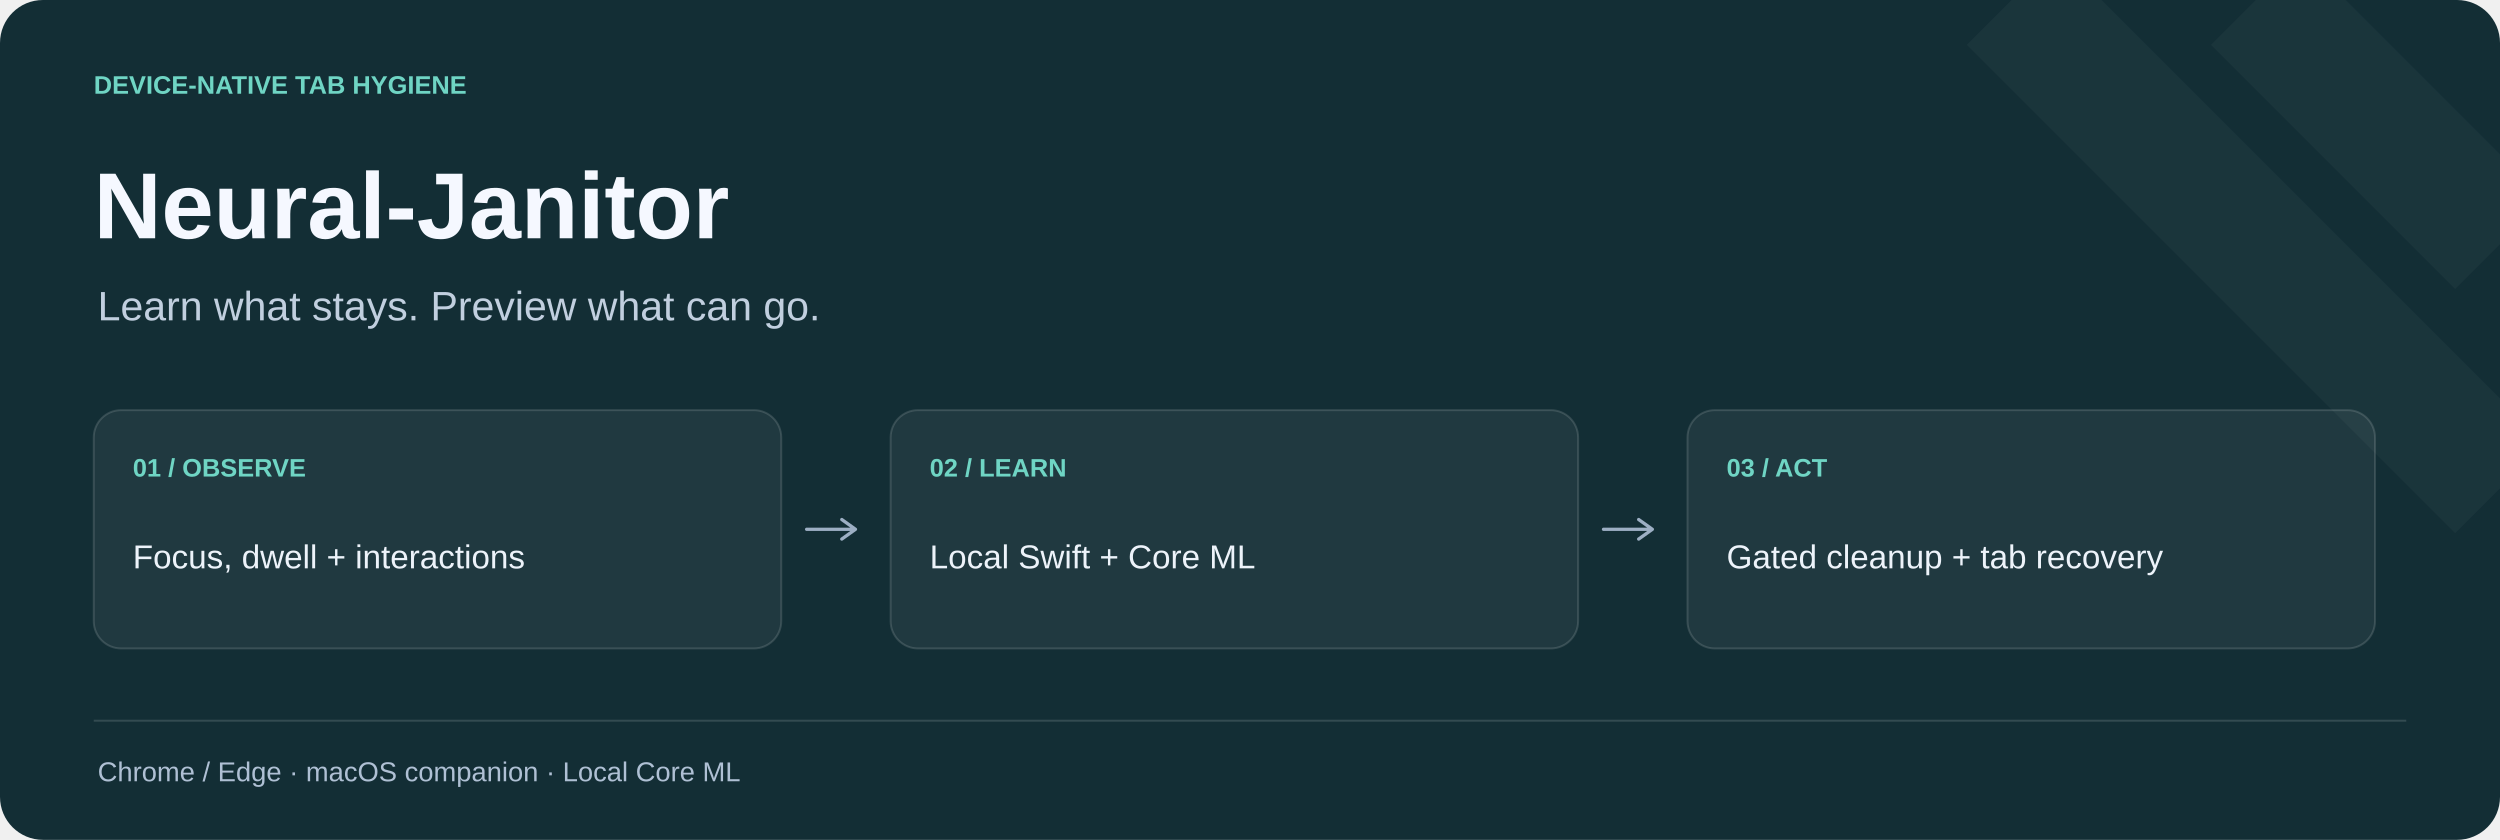
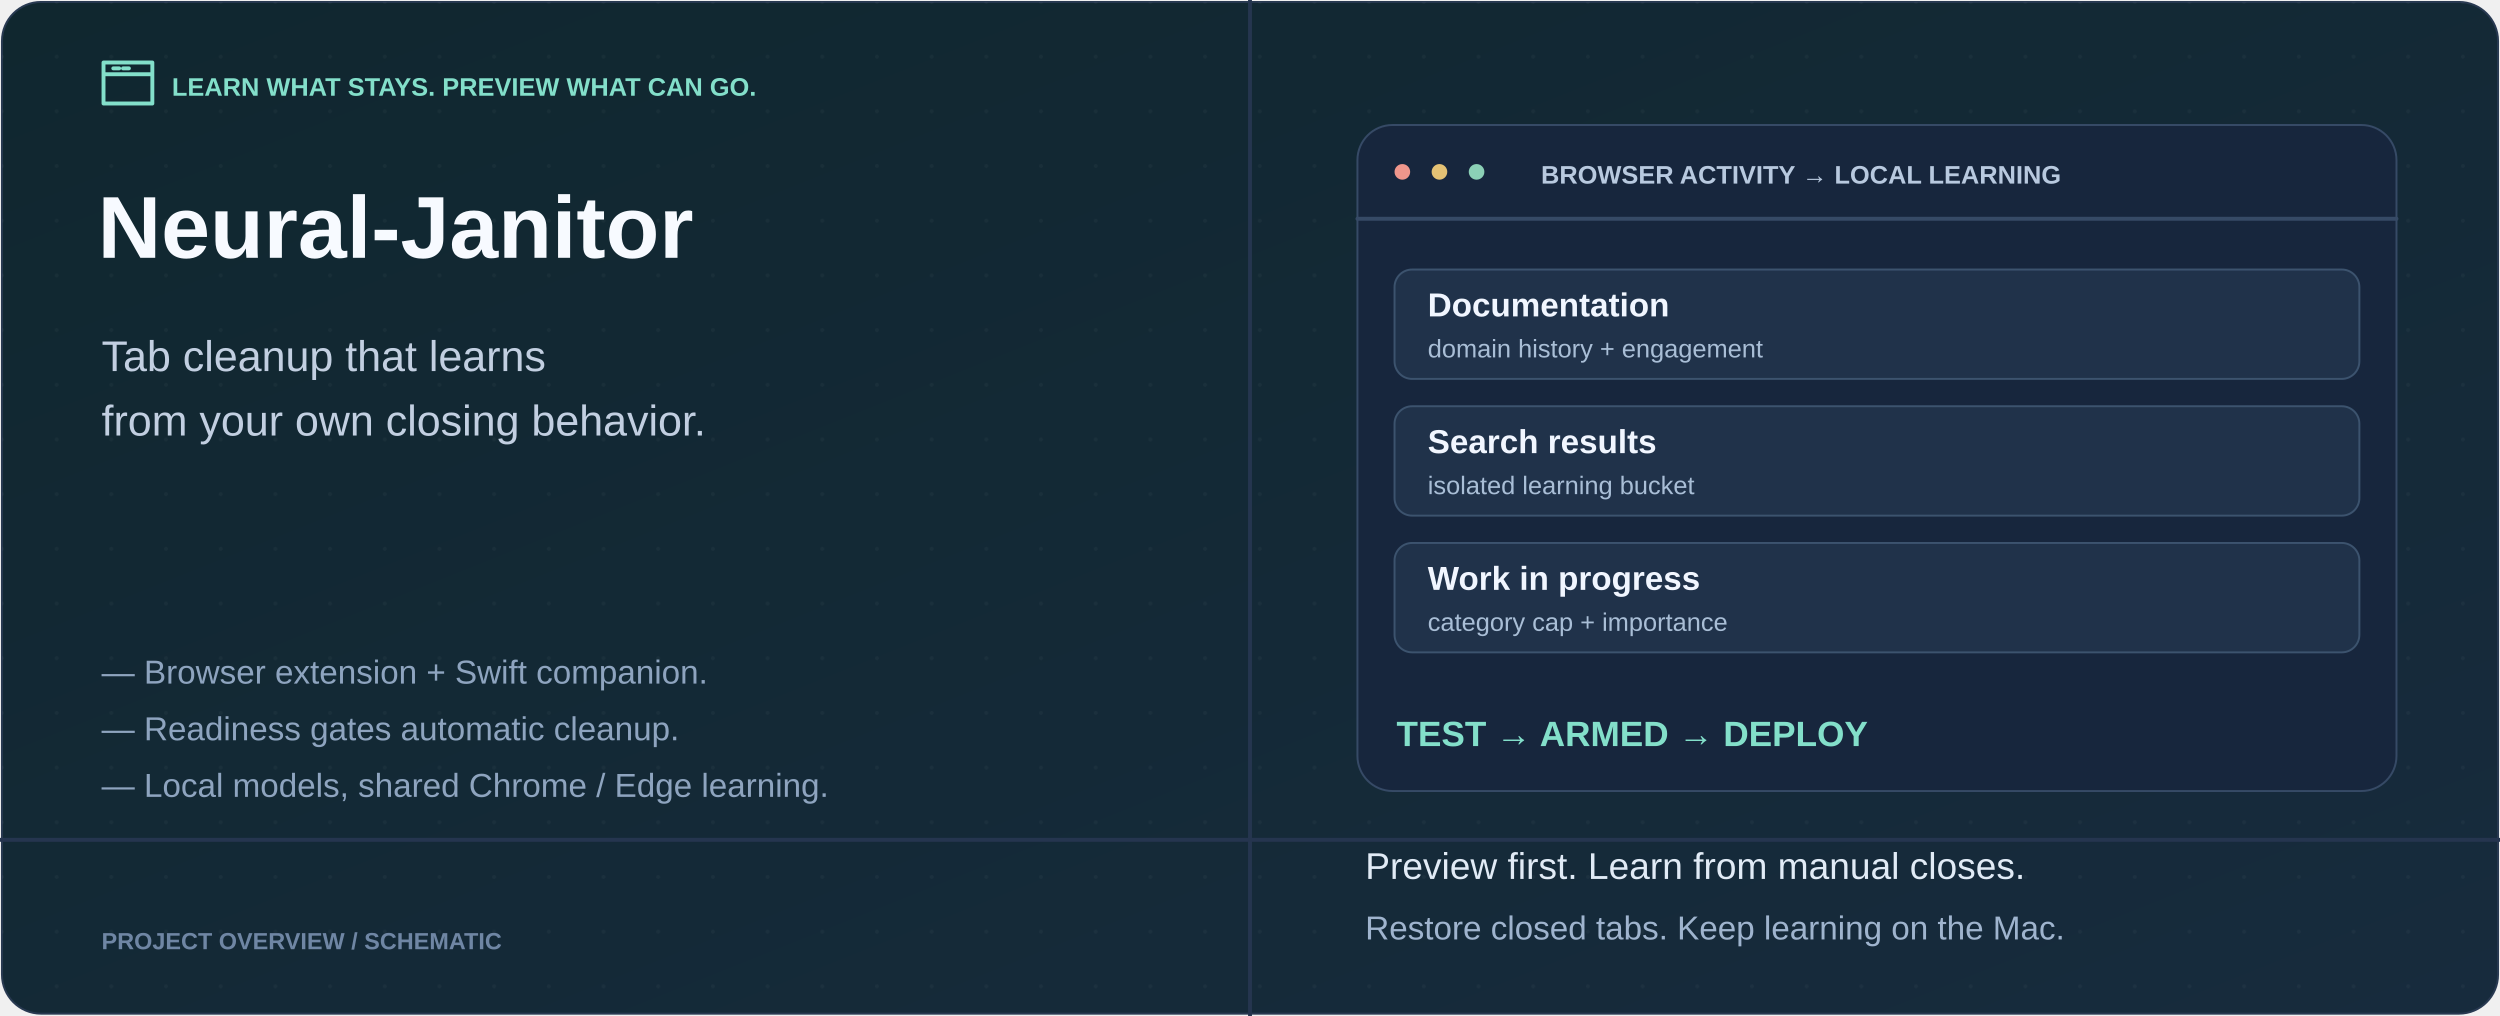
- <svg xmlns="http://www.w3.org/2000/svg" width="1280" height="430" viewBox="0 0 1280 430" role="img" aria-labelledby="t d">
-   <rect width="1280" height="430" rx="22" fill="#132E35" />
-   <path d="M1030 0 1280 250M1155 0l125 125" stroke="#FFFFFF" stroke-opacity=".035" stroke-width="65" />
+ <svg xmlns="http://www.w3.org/2000/svg" width="1280" height="520" viewBox="0 0 1280 520" role="img" aria-labelledby="title desc">
+   <defs>
+     <linearGradient id="project-bg" x2="1" y2="1">
+       <stop stop-color="#10272F" />
+       <stop offset="1" stop-color="#172B3D" />
+     </linearGradient>
+     <pattern id="texture" width="28" height="28" patternUnits="userSpaceOnUse">
+       <circle cx="1" cy="1" r="1" fill="#FFFFFF" fill-opacity=".035" />
+     </pattern>
+   </defs>
  <g font-family="Arial, 'PingFang SC', 'Microsoft YaHei', sans-serif">
-     <text x="48" y="48" font-size="13" fill="#6FD5C4" font-weight="650" text-anchor="start">DEVICE-NATIVE TAB HYGIENE</text>
-     <text x="48" y="122" font-size="48" fill="#F5F8FF" font-weight="700" text-anchor="start">Neural-Janitor</text>
-     <text x="50" y="164" font-size="21" fill="#C1CFDF" font-weight="400" text-anchor="start">Learn what stays. Preview what can go.</text>
-     <rect x="48" y="210" width="352" height="122" rx="14" fill="#FFFFFF" fill-opacity=".055" stroke="#FFFFFF" stroke-opacity=".14" />
-     <text x="68" y="244" font-size="13" fill="#6FD5C4" font-weight="650" text-anchor="start">01 / OBSERVE</text>
-     <text x="68" y="291" font-size="17" fill="#EDF3FA" font-weight="500" text-anchor="start">Focus, dwell + interactions</text>
-     <path d="M413 271h25m-7-5 7 5-7 5" fill="none" stroke="#9DAFC4" stroke-width="1.7" stroke-linecap="round" stroke-linejoin="round" />
-     <rect x="456" y="210" width="352" height="122" rx="14" fill="#FFFFFF" fill-opacity=".055" stroke="#FFFFFF" stroke-opacity=".14" />
-     <text x="476" y="244" font-size="13" fill="#6FD5C4" font-weight="650" text-anchor="start">02 / LEARN</text>
-     <text x="476" y="291" font-size="17" fill="#EDF3FA" font-weight="500" text-anchor="start">Local Swift + Core ML</text>
-     <path d="M821 271h25m-7-5 7 5-7 5" fill="none" stroke="#9DAFC4" stroke-width="1.7" stroke-linecap="round" stroke-linejoin="round" />
-     <rect x="864" y="210" width="352" height="122" rx="14" fill="#FFFFFF" fill-opacity=".055" stroke="#FFFFFF" stroke-opacity=".14" />
-     <text x="884" y="244" font-size="13" fill="#6FD5C4" font-weight="650" text-anchor="start">03 / ACT</text>
-     <text x="884" y="291" font-size="17" fill="#EDF3FA" font-weight="500" text-anchor="start">Gated cleanup + tab recovery</text>
-     <path d="M48 369h1184" stroke="#FFFFFF" stroke-opacity=".14" />
-     <text x="50" y="400" font-size="14" fill="#AFC0D4" font-weight="400" text-anchor="start">Chrome / Edge · macOS companion · Local Core ML</text>
+     <rect x="1" y="1" width="1278" height="518" rx="20" fill="url(#project-bg)" stroke="#283951" />
+     <rect x="1" y="1" width="1278" height="518" rx="20" fill="url(#texture)" />
+     <path d="M53 32h25v21H53zM53 38h25M58 35h3M63 35h3" fill="none" stroke="#83DFCA" stroke-width="2" stroke-linecap="round" stroke-linejoin="round" />
+     <path d="M0 430H1280M640 0V520" fill="none" stroke="#25354F" stroke-width="2" stroke-linecap="round" stroke-linejoin="round" />
+     <text x="88" y="49" font-size="13" fill="#83DFCA" font-weight="700" text-anchor="start">LEARN WHAT STAYS. PREVIEW WHAT CAN GO.</text>
+     <text x="50" y="132" font-size="45" fill="#F7FAFF" font-weight="700" text-anchor="start">Neural-Janitor</text>
+     <text x="52" y="190" font-size="22" fill="#C2CFE1" font-weight="400" text-anchor="start">Tab cleanup that learns</text>
+     <text x="52" y="223" font-size="22" fill="#C2CFE1" font-weight="400" text-anchor="start">from your own closing behavior.</text>
+     <text x="52" y="350" font-size="17" fill="#8EA4BF" font-weight="400" text-anchor="start">— Browser extension + Swift companion.</text>
+     <text x="52" y="379" font-size="17" fill="#8EA4BF" font-weight="400" text-anchor="start">— Readiness gates automatic cleanup.</text>
+     <text x="52" y="408" font-size="17" fill="#8EA4BF" font-weight="400" text-anchor="start">— Local models, shared Chrome / Edge learning.</text>
+     <text x="52" y="486" font-size="12" fill="#6F86A4" font-weight="700" text-anchor="start">PROJECT OVERVIEW  /  SCHEMATIC</text>
+     <rect x="695" y="64" width="532" height="341" rx="18" fill="#17263D" stroke="#364A66" />
+     <path d="M695 112H1227" fill="none" stroke="#364A66" stroke-width="2" stroke-linecap="round" stroke-linejoin="round" />
+     <circle cx="718" cy="88" r="4" fill="#EF968C" />
+     <circle cx="737" cy="88" r="4" fill="#E4C174" />
+     <circle cx="756" cy="88" r="4" fill="#8BD0B6" />
+     <text x="789" y="94" font-size="13" fill="#B8C9DF" font-weight="700" text-anchor="start">BROWSER ACTIVITY → LOCAL LEARNING</text>
+     <rect x="714" y="138" width="494" height="56" rx="9" fill="#20324A" stroke="#3C536E" />
+     <text x="731" y="162" font-size="17" fill="#F1F6FF" font-weight="650" text-anchor="start">Documentation</text>
+     <text x="731" y="183" font-size="13" fill="#A9BED6" font-weight="400" text-anchor="start">domain history + engagement</text>
+     <rect x="714" y="208" width="494" height="56" rx="9" fill="#20324A" stroke="#3C536E" />
+     <text x="731" y="232" font-size="17" fill="#F1F6FF" font-weight="650" text-anchor="start">Search results</text>
+     <text x="731" y="253" font-size="13" fill="#A9BED6" font-weight="400" text-anchor="start">isolated learning bucket</text>
+     <rect x="714" y="278" width="494" height="56" rx="9" fill="#20324A" stroke="#3C536E" />
+     <text x="731" y="302" font-size="17" fill="#F1F6FF" font-weight="650" text-anchor="start">Work in progress</text>
+     <text x="731" y="323" font-size="13" fill="#A9BED6" font-weight="400" text-anchor="start">category cap + importance</text>
+     <text x="715" y="382" font-size="18" fill="#83DFCA" font-weight="700" text-anchor="start">TEST  →  ARMED  →  DEPLOY</text>
+     <text x="699" y="450" font-size="19" fill="#E1EBF6" font-weight="400" text-anchor="start">Preview first. Learn from manual closes.</text>
+     <text x="699" y="481" font-size="17" fill="#9FB4CE" font-weight="400" text-anchor="start">Restore closed tabs. Keep learning on the Mac.</text>
  </g>
</svg>
